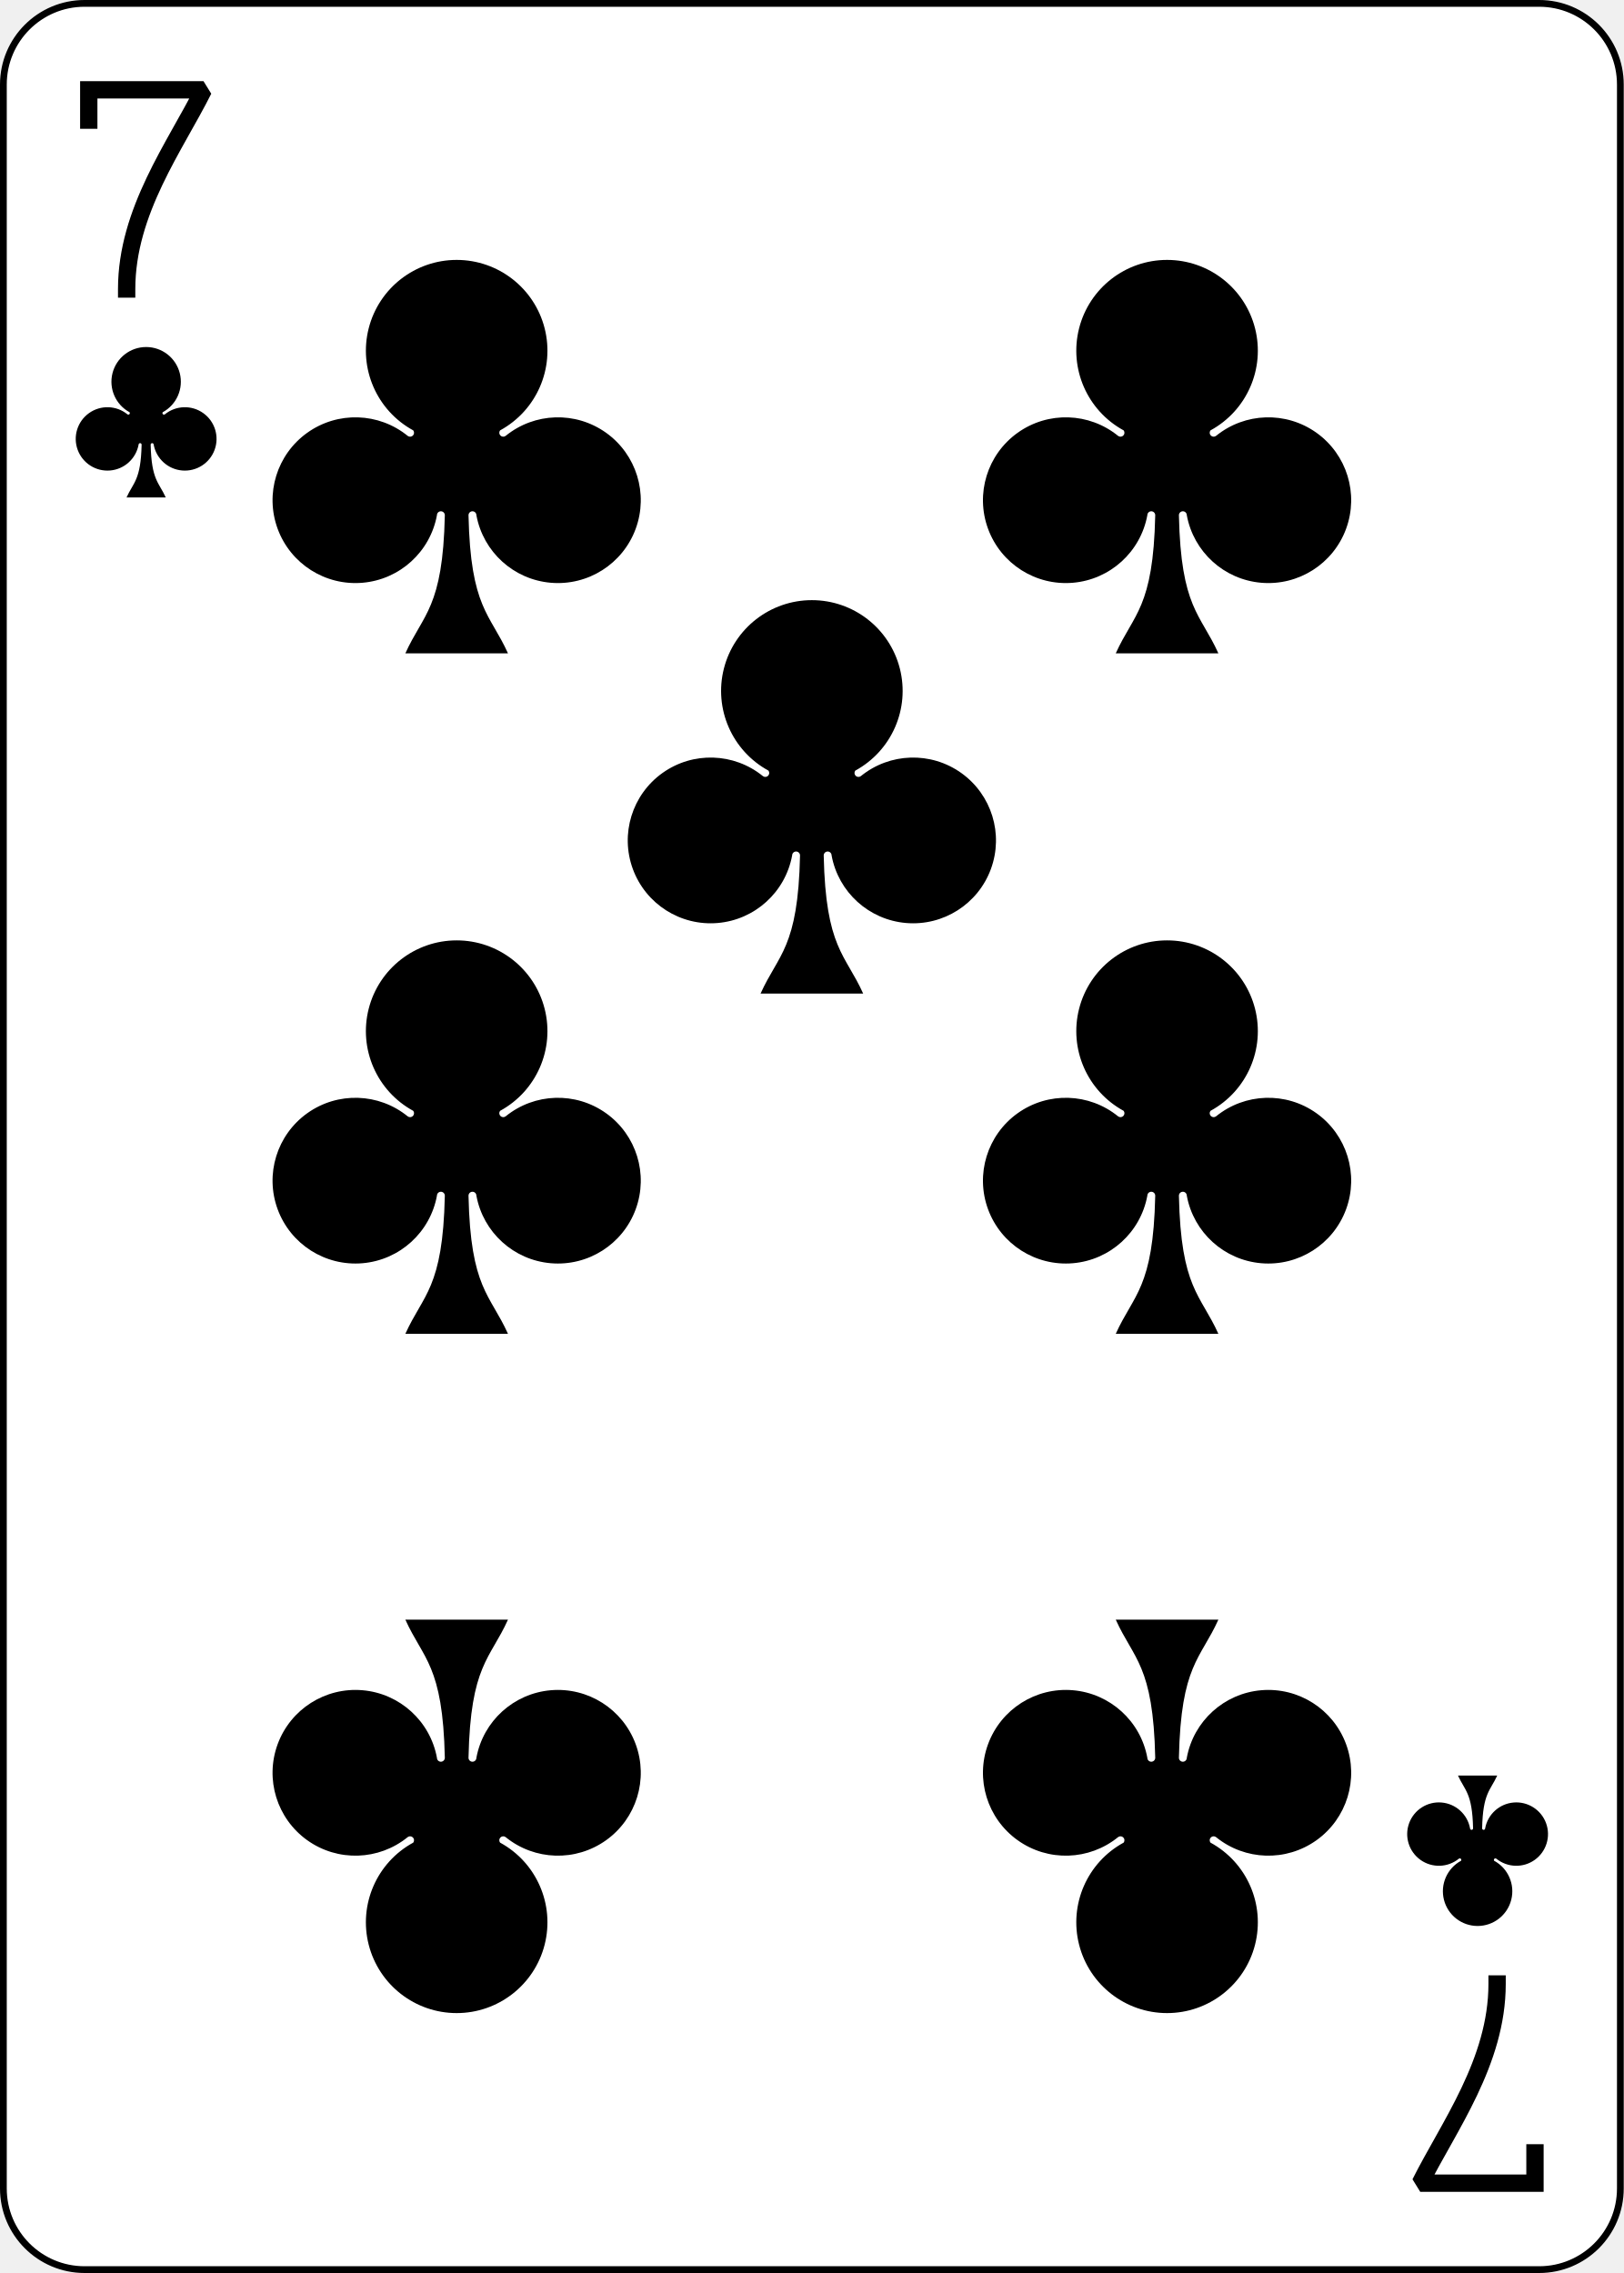
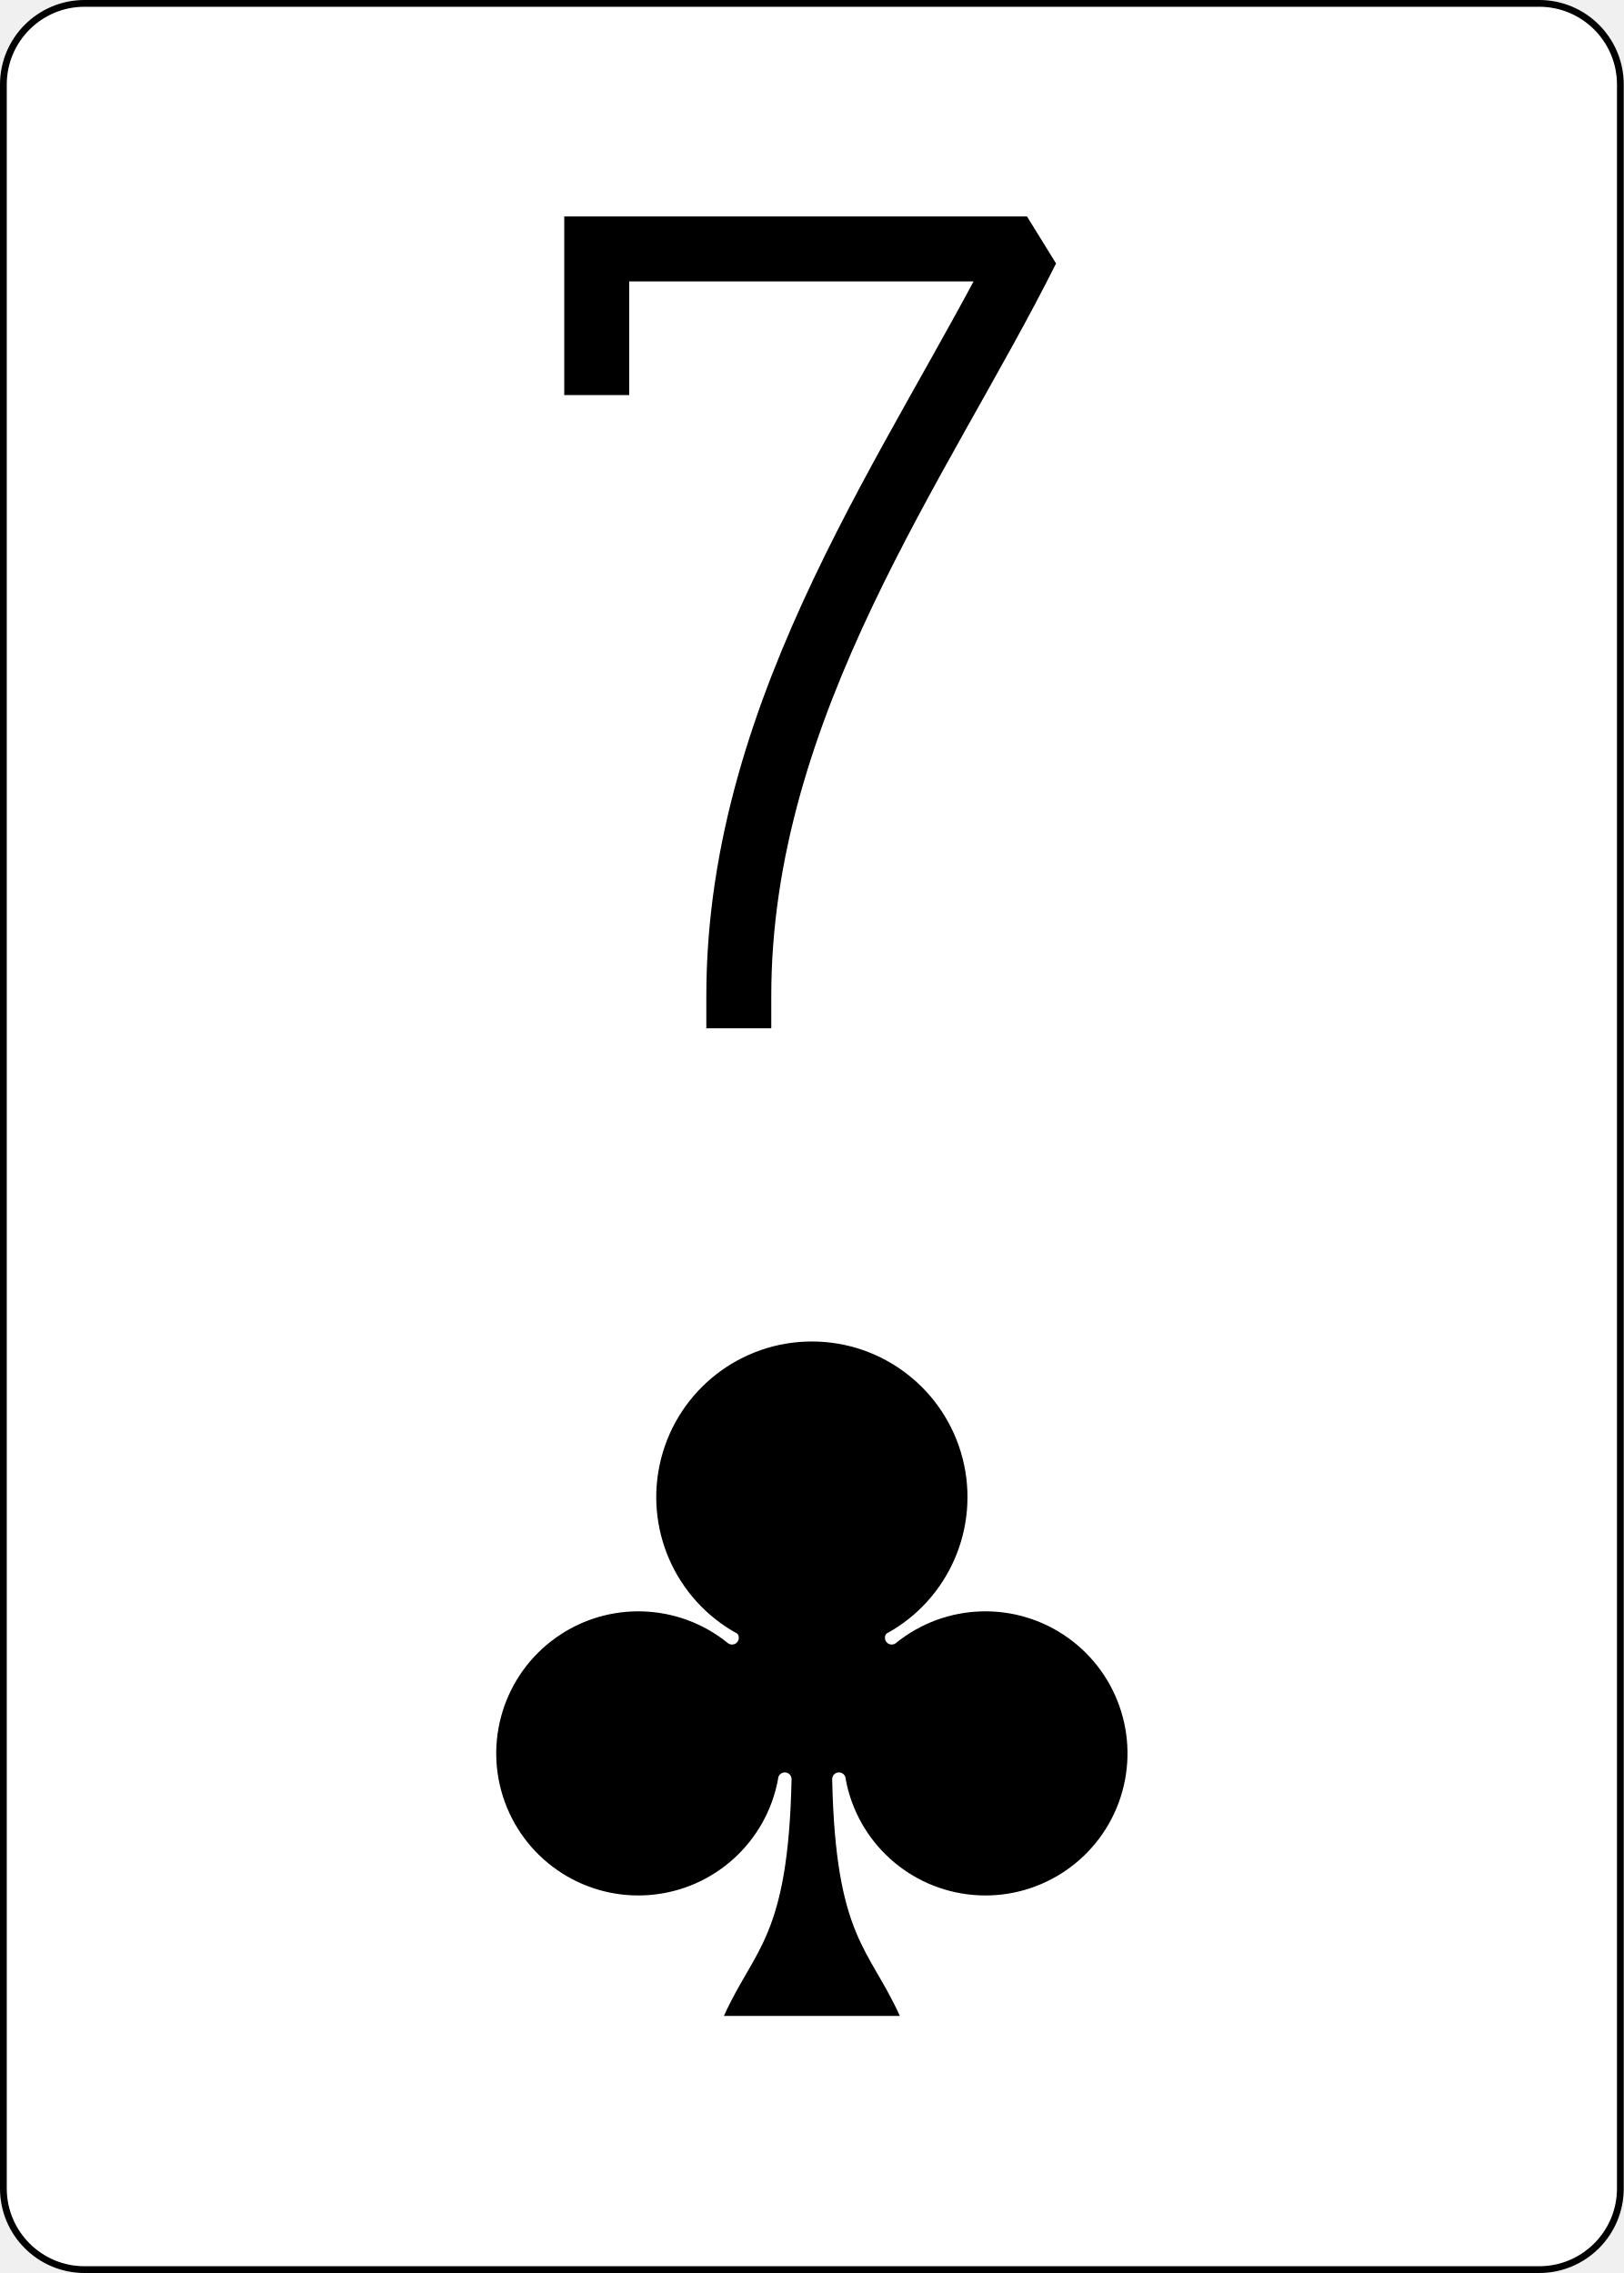
- <svg xmlns="http://www.w3.org/2000/svg" xmlns:xlink="http://www.w3.org/1999/xlink" width="2.5in" height="3.5in" viewBox="-120 -168 240 336" preserveAspectRatio="none" class="card" face="7C">
-   <symbol id="C7" viewBox="-500 -500 1000 1000" preserveAspectRatio="xMinYMid">
+ <svg xmlns="http://www.w3.org/2000/svg" xmlns:xlink="http://www.w3.org/1999/xlink" class="card" face="7C" height="3.5in" preserveAspectRatio="none" viewBox="-120 -168 240 336" width="2.5in">
+   <symbol id="SC7" viewBox="-600 -600 1200 1200" preserveAspectRatio="xMinYMid">
+     <path d="M30 150C35 385 85 400 130 500L-130 500C-85 400 -35 385 -30 150A10 10 0 0 0 -50 150A210 210 0 1 1 -124 -51A10 10 0 0 0 -110 -65A230 230 0 1 1 110 -65A10 10 0 0 0 124 -51A210 210 0 1 1 50 150A10 10 0 0 0 30 150Z" fill="black" />
+   </symbol>
+   <symbol id="VC7" viewBox="-500 -500 1000 1000" preserveAspectRatio="xMinYMid">
    <path d="M-265 -320L-265 -460L265 -460C135 -200 -90 100 -90 460" stroke="black" stroke-width="80" stroke-linecap="square" stroke-miterlimit="1.5" fill="none" />
  </symbol>
-   <symbol id="C" viewBox="-600 -600 1200 1200" preserveAspectRatio="xMinYMid">
-     <path d="M30 150C35 385 85 400 130 500L-130 500C-85 400 -35 385 -30 150A10 10 0 0 0 -50 150A210 210 0 1 1 -124 -51A10 10 0 0 0 -110 -65A230 230 0 1 1 110 -65A10 10 0 0 0 124 -51A210 210 0 1 1 50 150A10 10 0 0 0 30 150Z" fill="black" />
-   </symbol>
  <rect width="239" height="335" x="-119.5" y="-167.5" rx="12" ry="12" fill="white" stroke="black" />
-   <use xlink:href="#C" height="70" width="70" x="-87.501" y="-35" />
-   <use xlink:href="#C" height="70" width="70" x="17.501" y="-35" />
-   <use xlink:href="#C" height="70" width="70" x="-35" y="-85.294" />
-   <use xlink:href="#C7" height="32" width="32" x="-114.4" y="-156" />
-   <use xlink:href="#C" height="26.769" width="26.769" x="-111.784" y="-119" />
-   <use xlink:href="#C" height="70" width="70" x="-87.501" y="-135.588" />
-   <use xlink:href="#C" height="70" width="70" x="17.501" y="-135.588" />
-   <g transform="rotate(180)">
-     <use xlink:href="#C7" height="32" width="32" x="-114.4" y="-156" />
-     <use xlink:href="#C" height="26.769" width="26.769" x="-111.784" y="-119" />
-     <use xlink:href="#C" height="70" width="70" x="-87.501" y="-135.588" />
-     <use xlink:href="#C" height="70" width="70" x="17.501" y="-135.588" />
-   </g>
+   <use xlink:href="#VC7" height="120" x="-60" y="-136" />
+   <use xlink:href="#SC7" height="120" x="-60" y="20" />
+   <g transform="rotate(180)" />
</svg>
